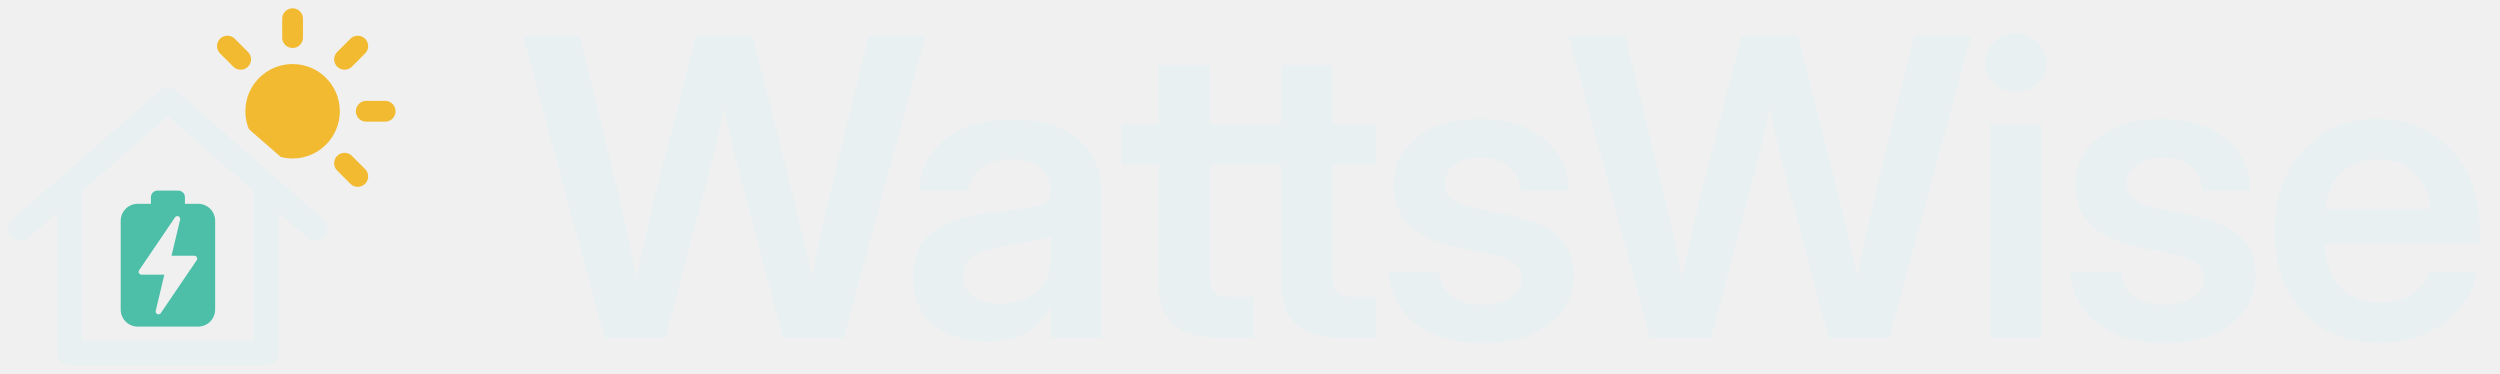
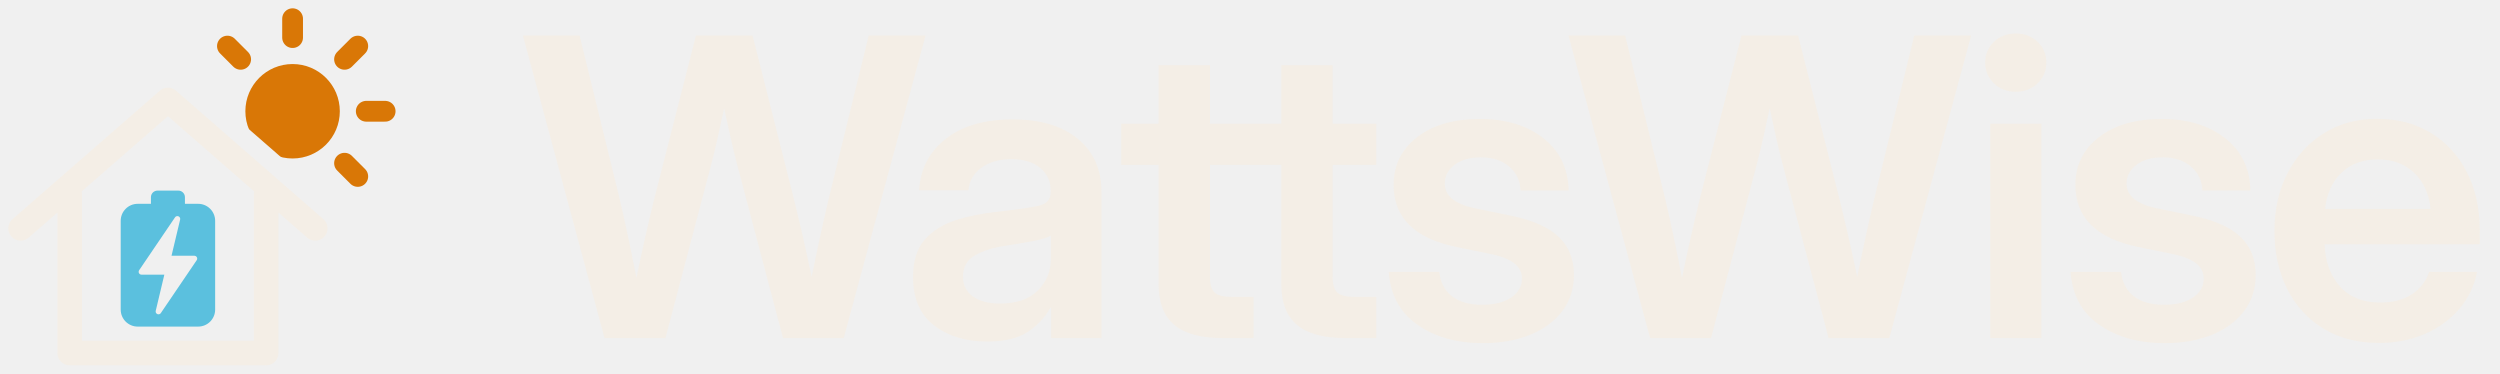
<svg xmlns="http://www.w3.org/2000/svg" viewBox="-2 -2 601.2 89.8">
  <g transform="translate(0 0) scale(0.22712) translate(-57 -61)">
    <defs>
      <mask id="ww-sun" maskUnits="userSpaceOnUse" x="0" y="0" width="512" height="512">
        <rect width="512" height="512" fill="#fff" />
        <path d="M70 294L226 158L382 294 M122 258V426H330V258" fill="none" stroke="#000" stroke-width="66" stroke-linecap="round" stroke-linejoin="round" />
      </mask>
      <mask id="ww-bolt" maskUnits="userSpaceOnUse" x="0" y="0" width="512" height="512">
        <rect width="512" height="512" fill="#fff" />
        <path d="M236 284L198 340H226L216 382L254 326H226Z" fill="#000" stroke="#000" stroke-width="6" stroke-linejoin="round" />
      </mask>
    </defs>
    <g stroke-linecap="round" stroke-linejoin="round">
      <g mask="url(#ww-sun)">
-         <path d="M358 72V92 M427 101L413 115 M456 170H436 M289 101L303 115 M427 239L413 225" stroke="#F2BA30" stroke-width="22" />
-         <circle cx="358" cy="170" r="50" fill="#F2BA30" />
+         <path d="M358 72V92 M427 101L413 115 M456 170H436 M289 101L303 115 M427 239L413 225" stroke="#D97706" stroke-width="22" />
+         <circle cx="358" cy="170" r="50" fill="#D97706" />
      </g>
-       <path d="M70 294L226 158L382 294 M122 258V426H330V258" fill="none" stroke="#E9F0F1" stroke-width="26" />
-       <g fill="#4DBFA9" mask="url(#ww-bolt)">
+       <path d="M70 294L226 158L382 294 M122 258V426H330V258" fill="none" stroke="#F4EEE6" stroke-width="26" />
+       <g fill="#5BC0DE" mask="url(#ww-bolt)">
        <rect x="208" y="254" width="36" height="24" rx="7" />
        <rect x="176" y="268" width="100" height="130" rx="18" />
      </g>
    </g>
  </g>
-   <path transform="translate(123.12 79.30)" fill="#E9F0F1" d="M20.26 0 0.63 -72.75H14.26L23.88 -33.54Q25 -28.76 26 -24Q27 -19.24 27.93 -14.45Q28.91 -19.24 29.98 -24Q31.05 -28.76 32.23 -33.54L42.24 -72.75H55.86L65.77 -33.54Q66.94 -28.81 68.02 -24.1Q69.09 -19.38 70.07 -14.7Q71.92 -23.93 74.17 -33.54L83.79 -72.75H97.46L77.78 0H63.18L52.05 -42.09Q51.27 -45.07 50.54 -48.36Q49.8 -51.66 49.02 -55.27Q48.24 -51.66 47.51 -48.36Q46.78 -45.07 46 -42.09L34.91 0ZM112.27 0.83Q104.55 0.83 99.5 -3.05Q94.45 -6.93 94.45 -14.65Q94.45 -20.51 97.3 -23.71Q100.16 -26.9 104.77 -28.37Q109.39 -29.83 114.71 -30.37Q121.89 -31.2 124.72 -31.84Q127.55 -32.47 127.55 -35.11V-35.5Q127.55 -38.82 125.04 -40.92Q122.52 -43.02 118.13 -43.02Q113.64 -43.02 110.83 -40.92Q108.02 -38.82 107.78 -35.55H95.91Q96.35 -43.21 102.31 -47.9Q108.27 -52.59 118.37 -52.59Q128.43 -52.59 134.1 -47.9Q139.76 -43.21 139.76 -35.16V0H127.65V-7.28H127.46Q125.6 -3.86 122.08 -1.51Q118.57 0.83 112.27 0.83ZM115.3 -8.3Q121.35 -8.3 124.48 -11.45Q127.6 -14.6 127.6 -19.09V-24.66Q126.48 -23.93 123.26 -23.32Q120.03 -22.71 116.22 -22.12Q112.27 -21.53 109.36 -19.9Q106.46 -18.26 106.46 -14.75Q106.46 -11.72 108.85 -10.01Q111.24 -8.3 115.3 -8.3ZM176.35 -51.56V-41.65H165.85V-14.79Q165.85 -12.01 166.97 -10.96Q168.09 -9.91 171.07 -9.91H176.35V0H168.92Q161.06 0 157.28 -3.17Q153.49 -6.35 153.49 -12.99V-41.65H144.51V-51.56H153.49V-65.62H165.85V-51.56ZM205.85 -51.56V-41.65H195.35V-14.79Q195.35 -12.01 196.48 -10.96Q197.6 -9.91 200.58 -9.91H205.85V0H198.43Q190.57 0 186.78 -3.17Q183 -6.35 183 -12.99V-41.65H174.02V-51.56H183V-65.62H195.35V-51.56ZM231.5 1.22Q222.08 1.22 215.75 -3.2Q209.43 -7.62 208.84 -15.92H221Q221.39 -12.16 224.03 -10.08Q226.67 -8.01 231.3 -8.01Q235.75 -8.01 238.31 -9.77Q240.88 -11.52 240.88 -14.26Q240.88 -16.6 238.97 -18.02Q237.07 -19.43 233.84 -20.12L225.05 -21.92Q210.02 -25.05 210.02 -36.82Q210.02 -43.95 215.68 -48.32Q221.34 -52.69 230.77 -52.69Q240.14 -52.69 246.03 -48.07Q251.91 -43.46 252.11 -35.5H240.53Q240.44 -38.96 237.85 -41.21Q235.26 -43.46 231.06 -43.46Q227.01 -43.46 224.66 -41.65Q222.32 -39.84 222.32 -37.21Q222.32 -34.91 224.13 -33.47Q225.93 -32.03 229.16 -31.3L238.43 -29.39Q246.1 -27.78 249.74 -24.32Q253.38 -20.85 253.38 -15.19Q253.38 -10.16 250.57 -6.47Q247.76 -2.78 242.83 -0.78Q237.9 1.22 231.5 1.22ZM271.7 0 252.07 -72.75H265.69L275.31 -33.54Q276.44 -28.76 277.44 -24Q278.44 -19.24 279.37 -14.45Q280.34 -19.24 281.42 -24Q282.49 -28.76 283.66 -33.54L293.67 -72.75H307.29L317.21 -33.54Q318.38 -28.81 319.45 -24.1Q320.53 -19.38 321.5 -14.7Q323.36 -23.93 325.61 -33.54L335.22 -72.75H348.9L329.22 0H314.62L303.49 -42.09Q302.71 -45.07 301.97 -48.36Q301.24 -51.66 300.46 -55.27Q299.68 -51.66 298.95 -48.36Q298.21 -45.07 297.43 -42.09L286.35 0ZM353.5 0V-51.56H365.8V0ZM359.65 -59.23Q356.48 -59.23 354.38 -61.25Q352.28 -63.28 352.28 -66.26Q352.28 -69.24 354.38 -71.24Q356.48 -73.24 359.65 -73.24Q362.78 -73.24 364.88 -71.24Q366.98 -69.24 366.98 -66.26Q366.98 -63.28 364.88 -61.25Q362.78 -59.23 359.65 -59.23ZM395.46 1.22Q386.03 1.22 379.71 -3.2Q373.39 -7.62 372.8 -15.92H384.96Q385.35 -12.16 387.99 -10.08Q390.62 -8.01 395.26 -8.01Q399.71 -8.01 402.27 -9.77Q404.83 -11.52 404.83 -14.26Q404.83 -16.6 402.93 -18.02Q401.02 -19.43 397.8 -20.12L389.01 -21.92Q373.97 -25.05 373.97 -36.82Q373.97 -43.95 379.64 -48.32Q385.3 -52.69 394.72 -52.69Q404.1 -52.69 409.98 -48.07Q415.87 -43.46 416.06 -35.5H404.49Q404.39 -38.96 401.8 -41.21Q399.22 -43.46 395.02 -43.46Q390.96 -43.46 388.62 -41.65Q386.28 -39.84 386.28 -37.21Q386.28 -34.91 388.08 -33.47Q389.89 -32.03 393.11 -31.3L402.39 -29.39Q410.06 -27.78 413.69 -24.32Q417.33 -20.85 417.33 -15.19Q417.33 -10.16 414.52 -6.47Q411.72 -2.78 406.79 -0.78Q401.85 1.22 395.46 1.22ZM446.98 1.17Q439.27 1.17 433.61 -2.29Q427.94 -5.76 424.89 -11.84Q421.84 -17.92 421.84 -25.73Q421.84 -33.59 424.99 -39.67Q428.14 -45.75 433.7 -49.24Q439.27 -52.73 446.5 -52.73Q453.92 -52.73 459.48 -49.32Q465.05 -45.9 468.13 -39.87Q471.2 -33.84 471.2 -25.93V-22.56H433.9Q434.14 -16.26 437.61 -12.4Q441.08 -8.54 447.28 -8.54Q451.92 -8.54 454.94 -10.57Q457.97 -12.6 459.04 -15.92H470.57Q469.59 -10.89 466.3 -7.03Q463 -3.17 458.02 -1Q453.04 1.17 446.98 1.17ZM434 -31.05H459.39Q458.8 -36.57 455.41 -39.77Q452.01 -42.97 446.69 -42.97Q441.32 -42.97 437.98 -39.77Q434.63 -36.57 434 -31.05Z" />
+   <path transform="translate(123.12 79.30)" fill="#F4EEE6" d="M20.26 0 0.63 -72.75H14.26L23.88 -33.54Q25 -28.76 26 -24Q27 -19.24 27.93 -14.45Q28.91 -19.24 29.98 -24Q31.05 -28.76 32.23 -33.54L42.24 -72.75H55.86L65.77 -33.54Q66.94 -28.81 68.02 -24.1Q69.09 -19.38 70.07 -14.7Q71.92 -23.93 74.17 -33.54L83.79 -72.75H97.46L77.78 0H63.18L52.05 -42.09Q51.27 -45.07 50.54 -48.36Q49.8 -51.66 49.02 -55.27Q48.24 -51.66 47.51 -48.36Q46.78 -45.07 46 -42.09L34.91 0ZM112.27 0.83Q104.55 0.83 99.5 -3.05Q94.45 -6.93 94.45 -14.65Q94.45 -20.51 97.3 -23.71Q100.16 -26.9 104.77 -28.37Q109.39 -29.83 114.71 -30.37Q121.89 -31.2 124.72 -31.84Q127.55 -32.47 127.55 -35.11V-35.5Q127.55 -38.82 125.04 -40.92Q122.52 -43.02 118.13 -43.02Q113.64 -43.02 110.83 -40.92Q108.02 -38.82 107.78 -35.55H95.91Q96.35 -43.21 102.31 -47.9Q108.27 -52.59 118.37 -52.59Q128.43 -52.59 134.1 -47.9Q139.76 -43.21 139.76 -35.16V0H127.65V-7.28H127.46Q125.6 -3.86 122.08 -1.51Q118.57 0.83 112.27 0.83ZM115.3 -8.3Q121.35 -8.3 124.48 -11.45Q127.6 -14.6 127.6 -19.09V-24.66Q126.48 -23.93 123.26 -23.32Q120.03 -22.71 116.22 -22.12Q112.27 -21.53 109.36 -19.9Q106.46 -18.26 106.46 -14.75Q106.46 -11.72 108.85 -10.01Q111.24 -8.3 115.3 -8.3ZM176.35 -51.56V-41.65H165.85V-14.79Q165.85 -12.01 166.97 -10.96Q168.09 -9.91 171.07 -9.91H176.35V0H168.92Q161.06 0 157.28 -3.17Q153.49 -6.35 153.49 -12.99V-41.65H144.51V-51.56H153.49V-65.62H165.85V-51.56ZM205.85 -51.56V-41.65H195.35V-14.79Q195.35 -12.01 196.48 -10.96Q197.6 -9.91 200.58 -9.91H205.85V0H198.43Q190.57 0 186.78 -3.17Q183 -6.35 183 -12.99V-41.65H174.02V-51.56H183V-65.62H195.35V-51.56ZM231.5 1.22Q222.08 1.22 215.75 -3.2Q209.43 -7.62 208.84 -15.92H221Q221.39 -12.16 224.03 -10.08Q226.67 -8.01 231.3 -8.01Q235.75 -8.01 238.31 -9.77Q240.88 -11.52 240.88 -14.26Q240.88 -16.6 238.97 -18.02Q237.07 -19.43 233.84 -20.12L225.05 -21.92Q210.02 -25.05 210.02 -36.82Q210.02 -43.95 215.68 -48.32Q221.34 -52.69 230.77 -52.69Q240.14 -52.69 246.03 -48.07Q251.91 -43.46 252.11 -35.5H240.53Q240.44 -38.96 237.85 -41.21Q235.26 -43.46 231.06 -43.46Q227.01 -43.46 224.66 -41.65Q222.32 -39.84 222.32 -37.21Q222.32 -34.91 224.13 -33.47Q225.93 -32.03 229.16 -31.3L238.43 -29.39Q246.1 -27.78 249.74 -24.32Q253.38 -20.85 253.38 -15.19Q253.38 -10.16 250.57 -6.47Q247.76 -2.78 242.83 -0.78Q237.9 1.22 231.5 1.22ZM271.7 0 252.07 -72.75H265.69L275.31 -33.54Q276.44 -28.76 277.44 -24Q278.44 -19.24 279.37 -14.45Q280.34 -19.24 281.42 -24Q282.49 -28.76 283.66 -33.54L293.67 -72.75H307.29L317.21 -33.54Q318.38 -28.81 319.45 -24.1Q320.53 -19.38 321.5 -14.7Q323.36 -23.93 325.61 -33.54L335.22 -72.75H348.9L329.22 0H314.62L303.49 -42.09Q302.71 -45.07 301.97 -48.36Q301.24 -51.66 300.46 -55.27Q299.68 -51.66 298.95 -48.36Q298.21 -45.07 297.43 -42.09L286.35 0ZM353.5 0V-51.56H365.8V0ZM359.65 -59.23Q356.48 -59.23 354.38 -61.25Q352.28 -63.28 352.28 -66.26Q352.28 -69.24 354.38 -71.24Q356.48 -73.24 359.65 -73.24Q362.78 -73.24 364.88 -71.24Q366.98 -69.24 366.98 -66.26Q366.98 -63.28 364.88 -61.25Q362.78 -59.23 359.65 -59.23ZM395.46 1.22Q386.03 1.22 379.71 -3.2Q373.39 -7.62 372.8 -15.92H384.96Q385.35 -12.16 387.99 -10.08Q390.62 -8.01 395.26 -8.01Q399.71 -8.01 402.27 -9.77Q404.83 -11.52 404.83 -14.26Q404.83 -16.6 402.93 -18.02Q401.02 -19.43 397.8 -20.12L389.01 -21.92Q373.97 -25.05 373.97 -36.82Q373.97 -43.95 379.64 -48.32Q385.3 -52.69 394.72 -52.69Q404.1 -52.69 409.98 -48.07Q415.87 -43.46 416.06 -35.5H404.49Q404.39 -38.96 401.8 -41.21Q399.22 -43.46 395.02 -43.46Q390.96 -43.46 388.62 -41.65Q386.28 -39.84 386.28 -37.21Q386.28 -34.91 388.08 -33.47Q389.89 -32.03 393.11 -31.3L402.39 -29.39Q410.06 -27.78 413.69 -24.32Q417.33 -20.85 417.33 -15.19Q417.33 -10.16 414.52 -6.47Q411.72 -2.78 406.79 -0.78Q401.85 1.22 395.46 1.22ZM446.98 1.17Q439.27 1.17 433.61 -2.29Q427.94 -5.76 424.89 -11.84Q421.84 -17.92 421.84 -25.73Q421.84 -33.59 424.99 -39.67Q428.14 -45.75 433.7 -49.24Q439.27 -52.73 446.5 -52.73Q453.92 -52.73 459.48 -49.32Q465.05 -45.9 468.13 -39.87Q471.2 -33.84 471.2 -25.93V-22.56H433.9Q434.14 -16.26 437.61 -12.4Q441.08 -8.54 447.28 -8.54Q451.92 -8.54 454.94 -10.57Q457.97 -12.6 459.04 -15.92H470.57Q469.59 -10.89 466.3 -7.03Q463 -3.17 458.02 -1Q453.04 1.17 446.98 1.17ZM434 -31.05H459.39Q458.8 -36.57 455.41 -39.77Q452.01 -42.97 446.69 -42.97Q441.32 -42.97 437.98 -39.77Q434.63 -36.57 434 -31.05Z" />
</svg>
